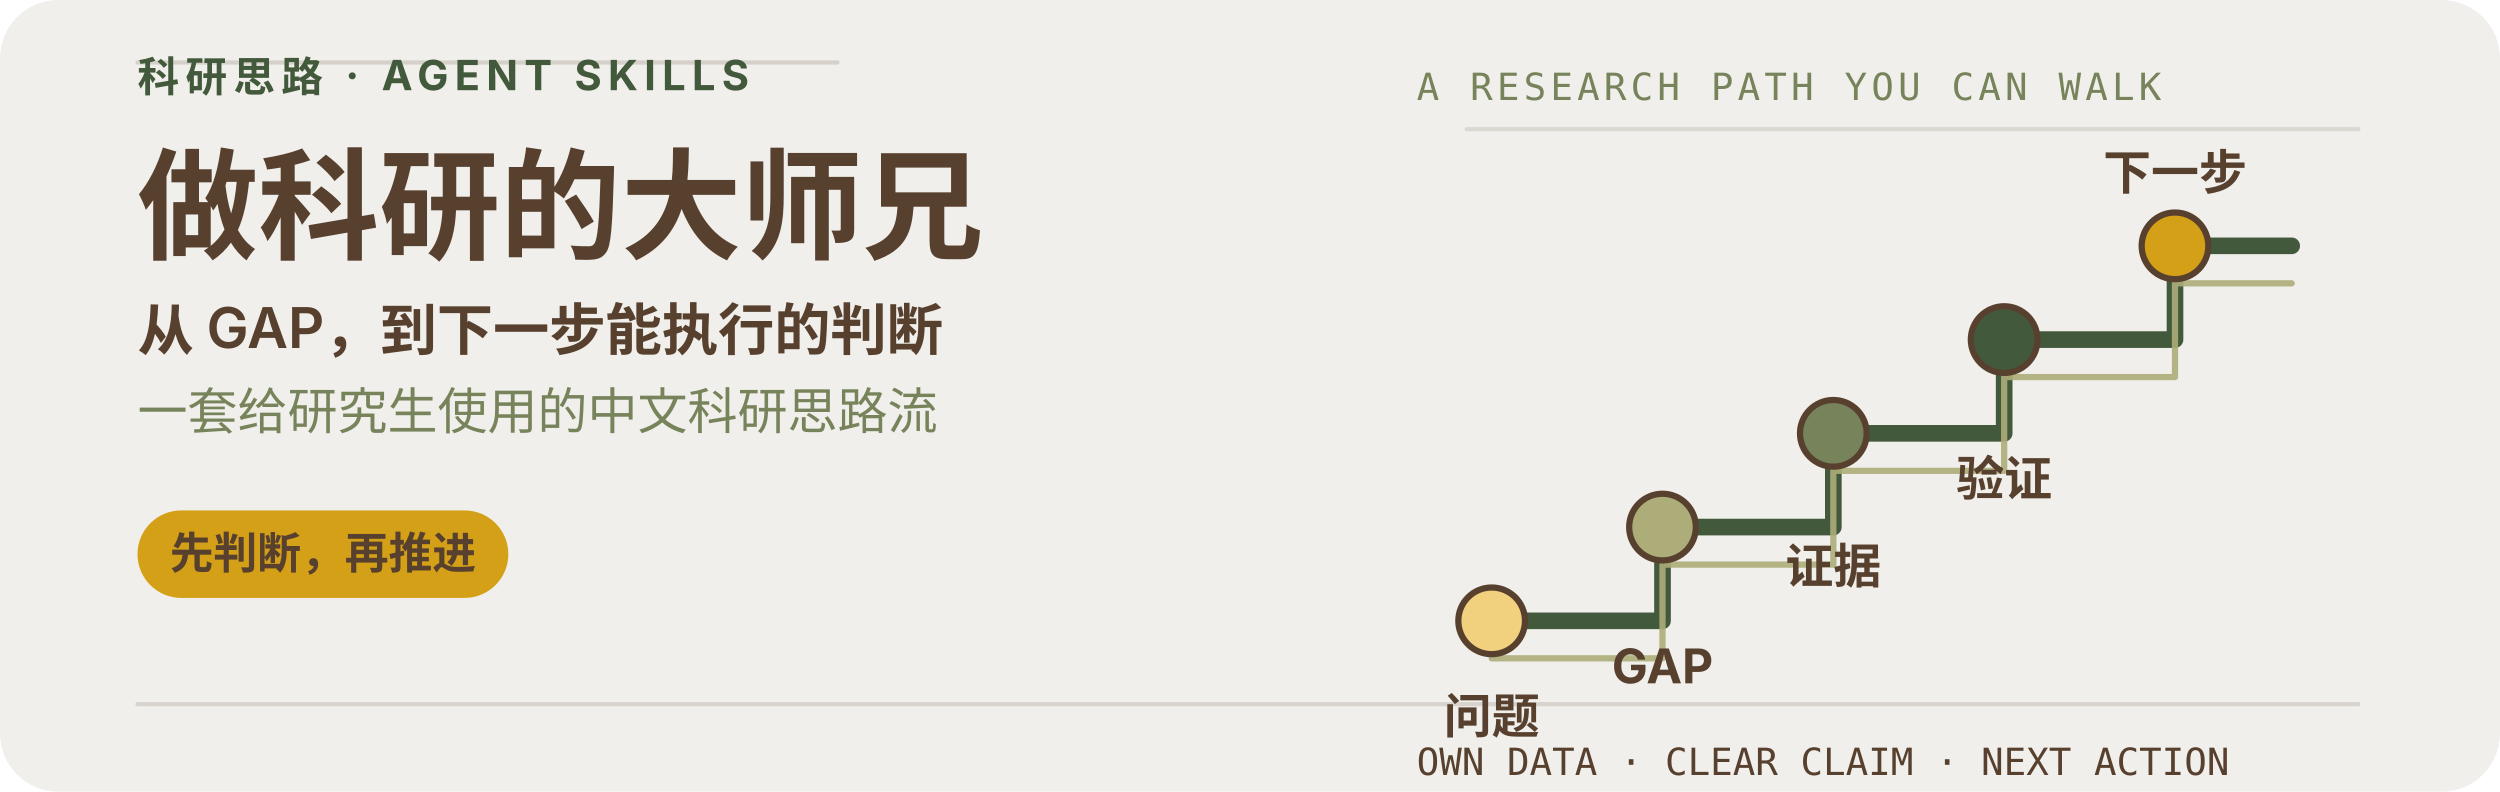
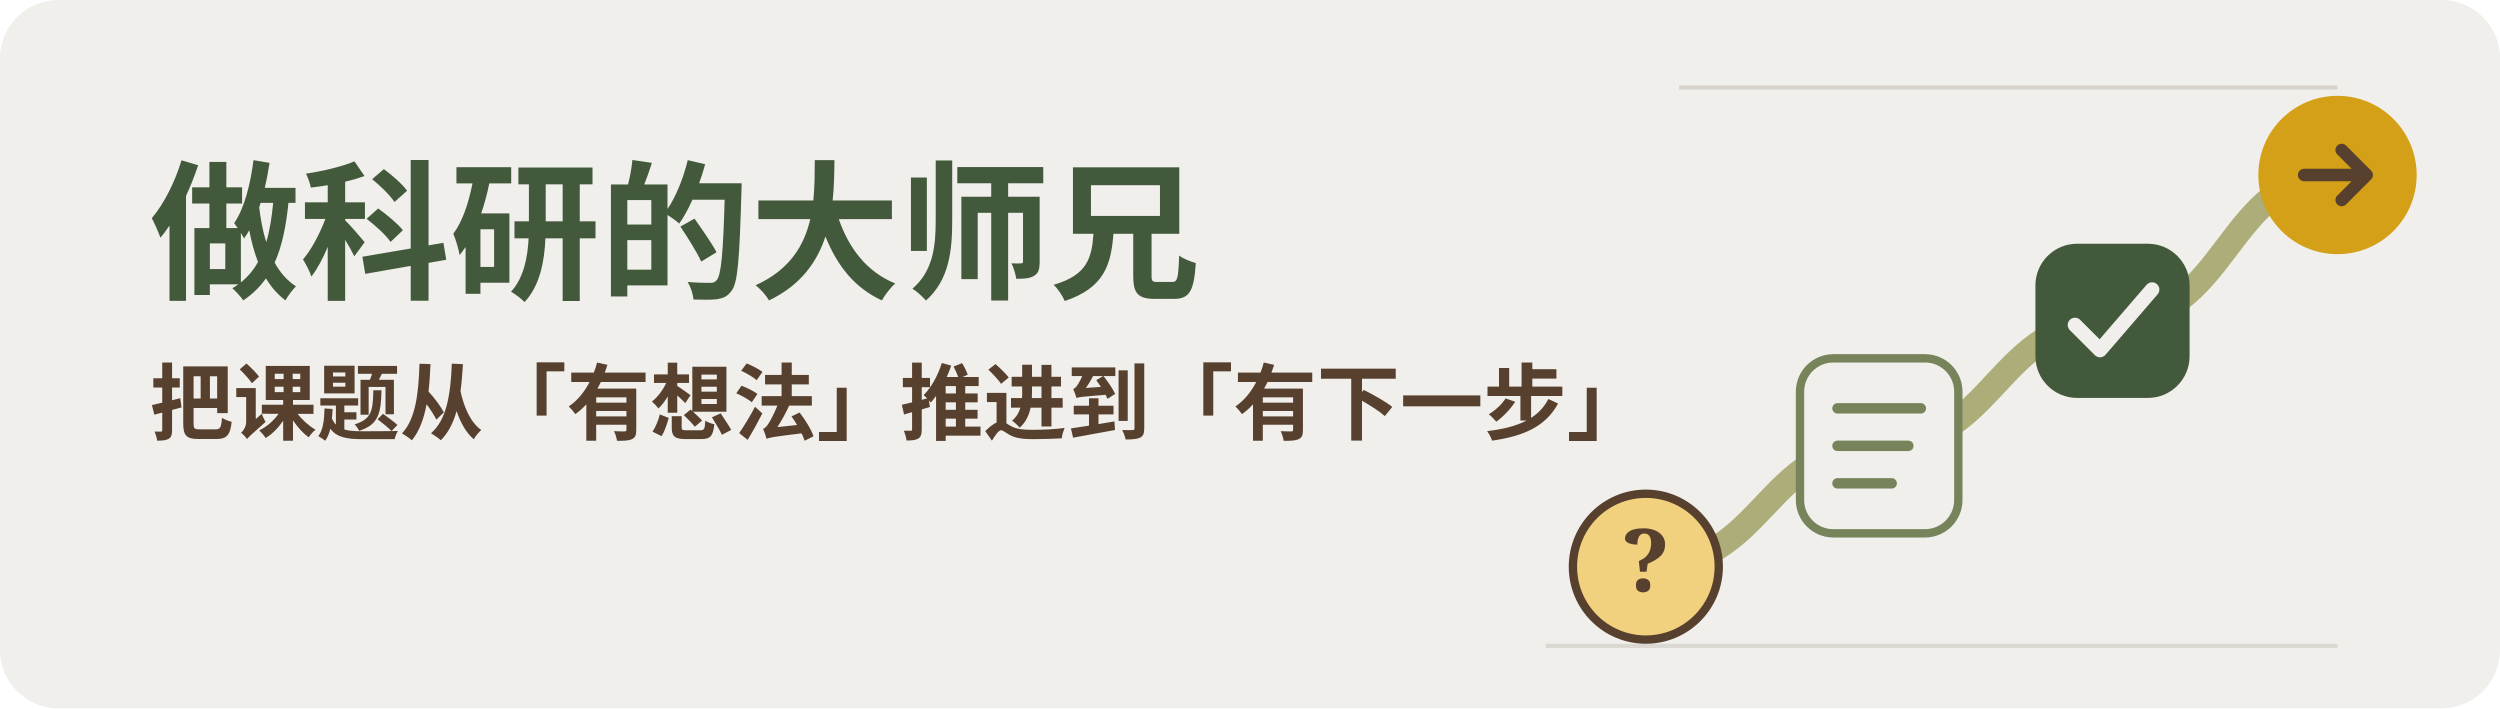
- <svg xmlns="http://www.w3.org/2000/svg" width="1200" height="380" viewBox="0 0 1200 380" role="img" aria-labelledby="title desc">
-   <rect width="1200" height="380" rx="28" fill="#F0EFEB" />
-   <g id="editorial-lines" fill="none" stroke="#58402E" stroke-linecap="round">
-     <path d="M66 30H402" stroke-width="2" opacity=".18" />
-     <path d="M66 338H1132" stroke-width="2" opacity=".16" />
-     <path d="M704 62H1132" stroke-width="2" opacity=".14" />
+ <svg xmlns="http://www.w3.org/2000/svg" width="1200" height="340" viewBox="0 0 1200 340" role="img" aria-labelledby="title desc">
+   <rect width="1200" height="340" rx="28" fill="#F0EFEB" />
+   <g id="title-block" font-family="-apple-system,BlinkMacSystemFont,'Segoe UI','Noto Sans CJK SC','PingFang SC','Microsoft YaHei',sans-serif">
+     <text x="72" y="138" font-size="72" font-weight="750" fill="#43593B">
+       做科研的大师兄
+     </text>
+     <text x="72" y="208" font-size="40" font-weight="650" fill="#58402E">
+       把课题从「有想法」推进到「有下一步」
+     </text>
  </g>
-   <g id="title-block" transform="translate(66 44)" fill="#58402E">
-     <text x="0" y="0" font-family="-apple-system,BlinkMacSystemFont,'Segoe UI','PingFang SC',sans-serif" font-size="20" font-weight="700" letter-spacing="3" fill="#43593B">科研思路 · AGENT SKILLS</text>
-     <text x="0" y="76" font-family="-apple-system,BlinkMacSystemFont,'Segoe UI','PingFang SC',sans-serif" font-size="58" font-weight="750">做科研的大师兄</text>
-     <text x="0" y="124" font-family="-apple-system,BlinkMacSystemFont,'Segoe UI','PingFang SC',sans-serif" font-size="27" font-weight="600">从 GAP，到下一步能执行的判断</text>
-     <text x="0" y="162" font-family="-apple-system,BlinkMacSystemFont,'Segoe UI','PingFang SC',sans-serif" font-size="24" fill="#77835A">一套给研究生使用的中文科研思路流</text>
-     <rect x="0" y="201" width="178" height="42" rx="21" fill="#D4A017" />
-     <text x="89" y="229" text-anchor="middle" font-family="-apple-system,BlinkMacSystemFont,'Segoe UI','PingFang SC',sans-serif" font-size="21" font-weight="700" fill="#58402E">先判断，再推进</text>
-   </g>
-   <g id="step-map" transform="translate(680 48)">
-     <text x="0" y="0" font-family="ui-monospace,SFMono-Regular,Menlo,monospace" font-size="18" letter-spacing="2" fill="#77835A">A RESEARCH PATH YOU CAN WALK</text>
-     <path d="M36 250H118V205H200V160H282V115H364V70H420" fill="none" stroke="#43593B" stroke-width="8" stroke-linejoin="round" stroke-linecap="round" />
-     <path d="M36 268H118V223H200V178H282V133H364V88H420" fill="none" stroke="#ACAD79" stroke-width="3" stroke-linejoin="round" stroke-linecap="round" opacity=".9" />
-     <g font-family="-apple-system,BlinkMacSystemFont,'Segoe UI','PingFang SC',sans-serif" font-size="23" font-weight="700" fill="#58402E">
-       <circle cx="36" cy="250" r="16" fill="#F2D17E" stroke="#58402E" stroke-width="3" />
-       <text x="36" y="304" text-anchor="middle">问题</text>
-       <circle cx="118" cy="205" r="16" fill="#ACAD79" stroke="#58402E" stroke-width="3" />
-       <text x="118" y="280" text-anchor="middle">GAP</text>
-       <circle cx="200" cy="160" r="16" fill="#77835A" stroke="#58402E" stroke-width="3" />
-       <text x="200" y="232" text-anchor="middle">证据</text>
-       <circle cx="282" cy="115" r="16" fill="#43593B" stroke="#58402E" stroke-width="3" />
-       <text x="282" y="190" text-anchor="middle">验证</text>
-       <circle cx="364" cy="70" r="16" fill="#D4A017" stroke="#58402E" stroke-width="3" />
-       <text x="364" y="43" text-anchor="middle">下一步</text>
+   <g id="research-path" aria-hidden="true">
+     <path d="M790 272 C848 272 846 214 902 214 S958 154 1014 154 S1068 84 1122 84" fill="none" stroke="#ACAD79" stroke-width="12" stroke-linecap="round" />
+     <circle cx="790" cy="272" r="35" fill="#F2D17E" stroke="#58402E" stroke-width="4" />
+     <text x="790" y="284" text-anchor="middle" font-family="Georgia,'Songti SC',serif" font-size="42" font-weight="700" fill="#58402E">?</text>
+     <g transform="translate(864 172)">
+       <rect width="76" height="84" rx="16" fill="#F0EFEB" stroke="#77835A" stroke-width="4" />
+       <path d="M18 24H58 M18 42H52 M18 60H44" stroke="#77835A" stroke-width="5" stroke-linecap="round" />
    </g>
-     <g id="step-notes" font-family="ui-monospace,SFMono-Regular,Menlo,monospace" font-size="18" fill="#58402E">
-       <text x="0" y="324">OWN DATA · CLEAR CLAIM · NEXT ACTION</text>
+     <g transform="translate(977 117)">
+       <rect width="74" height="74" rx="20" fill="#43593B" />
+       <path d="M19 39l12 12 25-29" fill="none" stroke="#F0EFEB" stroke-width="7" stroke-linecap="round" stroke-linejoin="round" />
    </g>
+     <circle cx="1122" cy="84" r="38" fill="#D4A017" />
+     <path d="M1106 84h29m-11-12 12 12-12 12" fill="none" stroke="#58402E" stroke-width="6" stroke-linecap="round" stroke-linejoin="round" />
+     <path d="M806 42h316" stroke="#58402E" stroke-width="2" opacity=".16" />
+     <path d="M742 310h380" stroke="#58402E" stroke-width="2" opacity=".14" />
  </g>
</svg>
